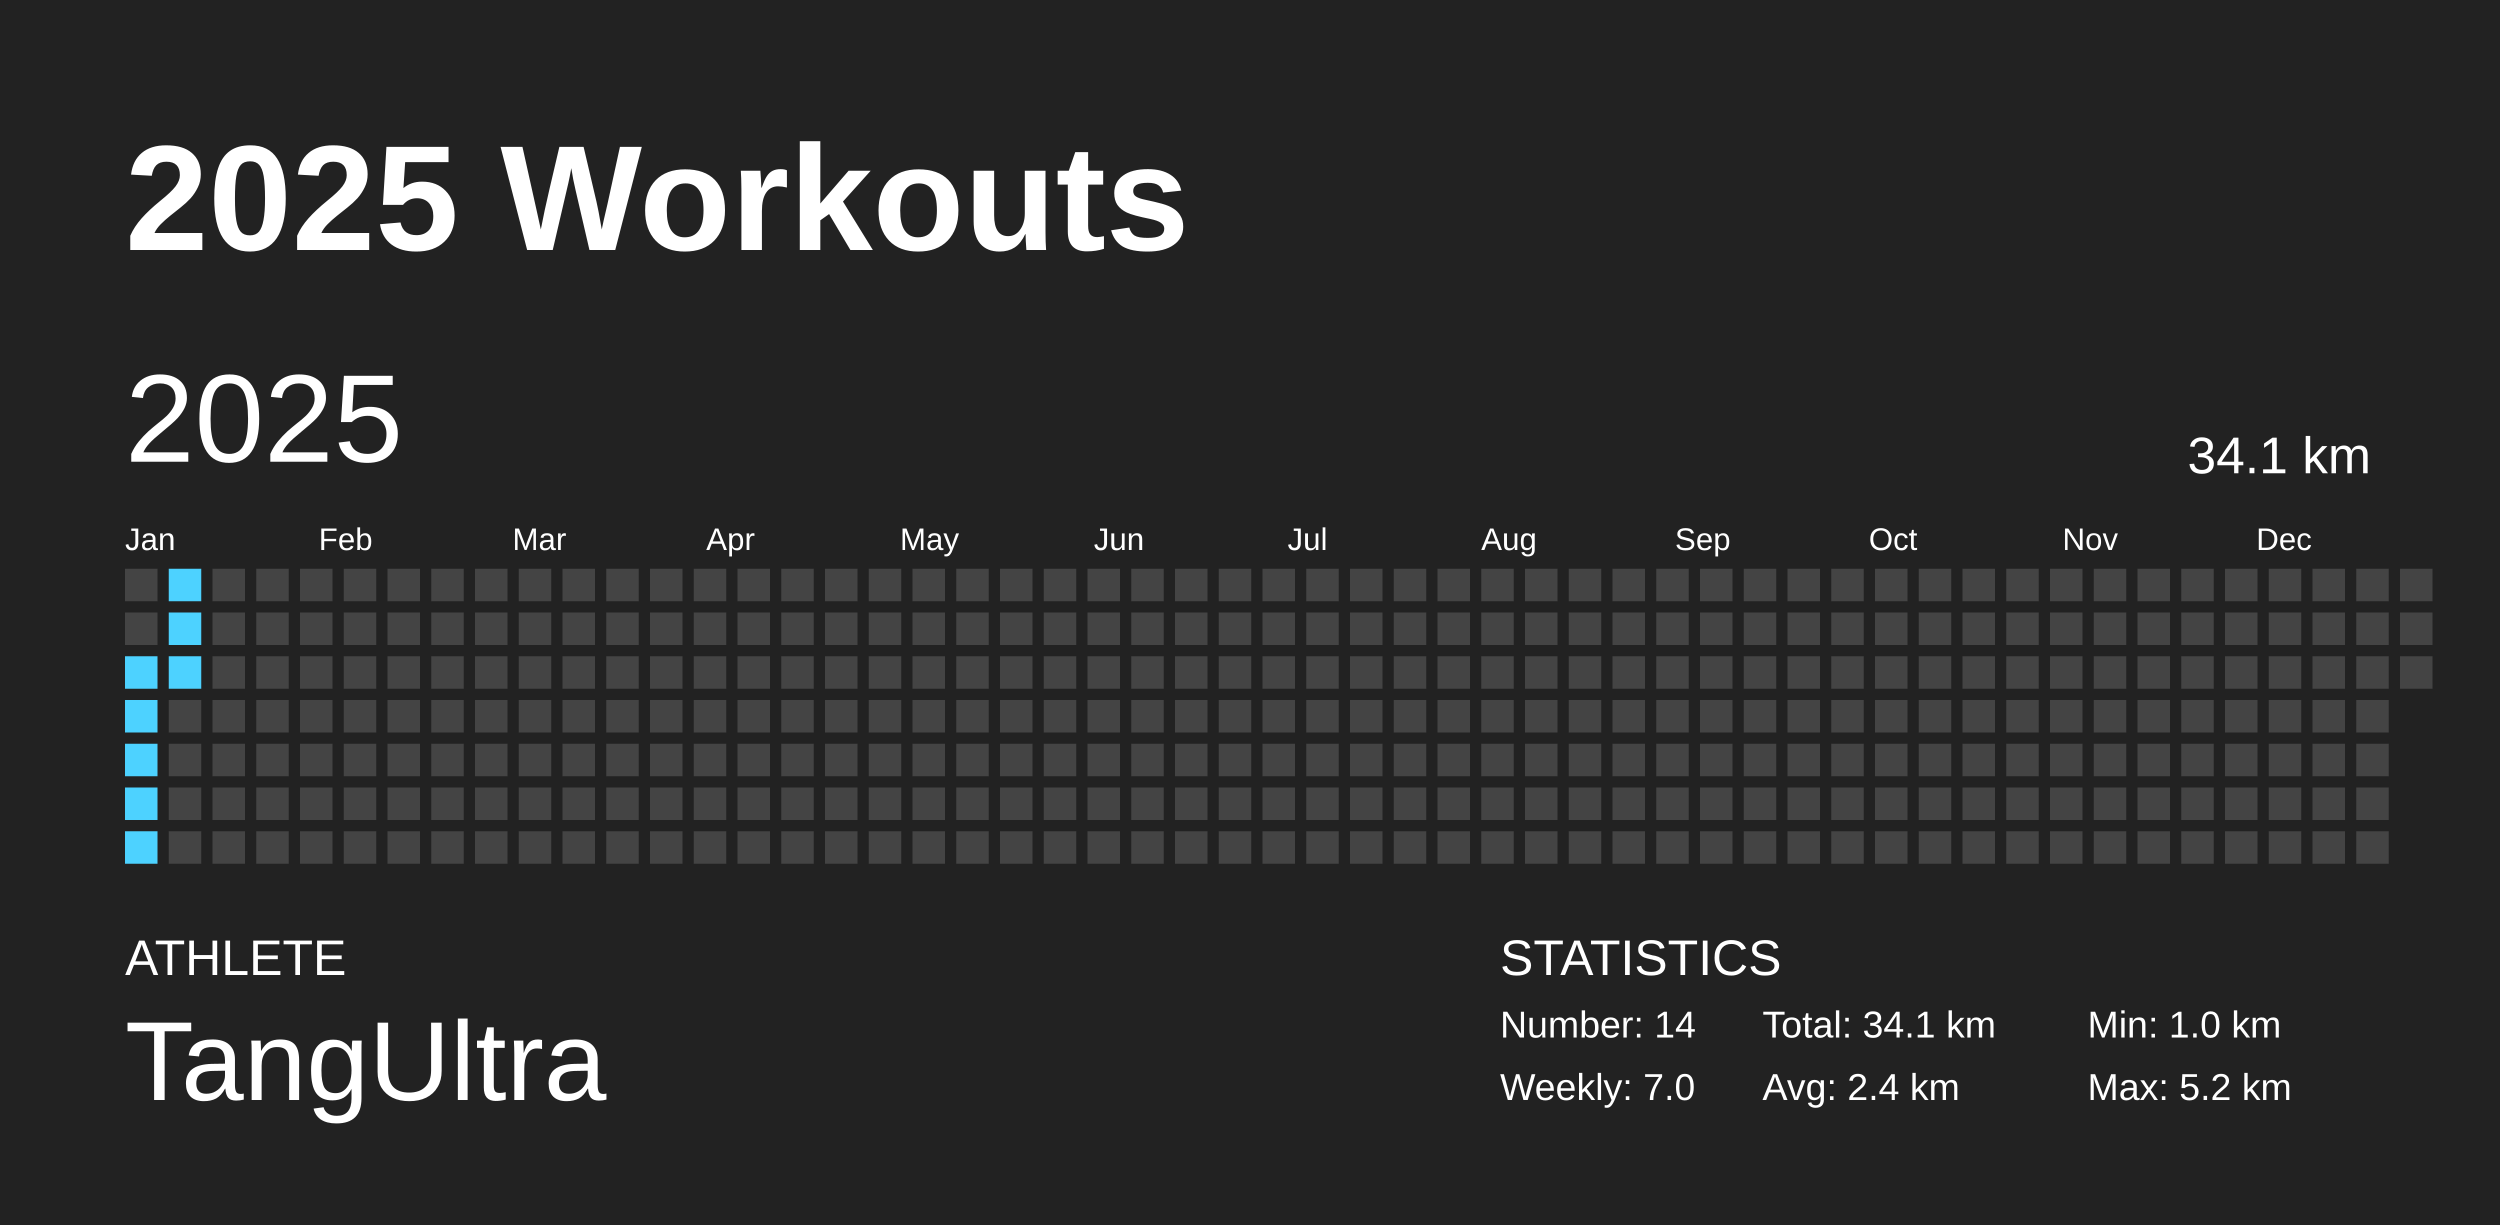
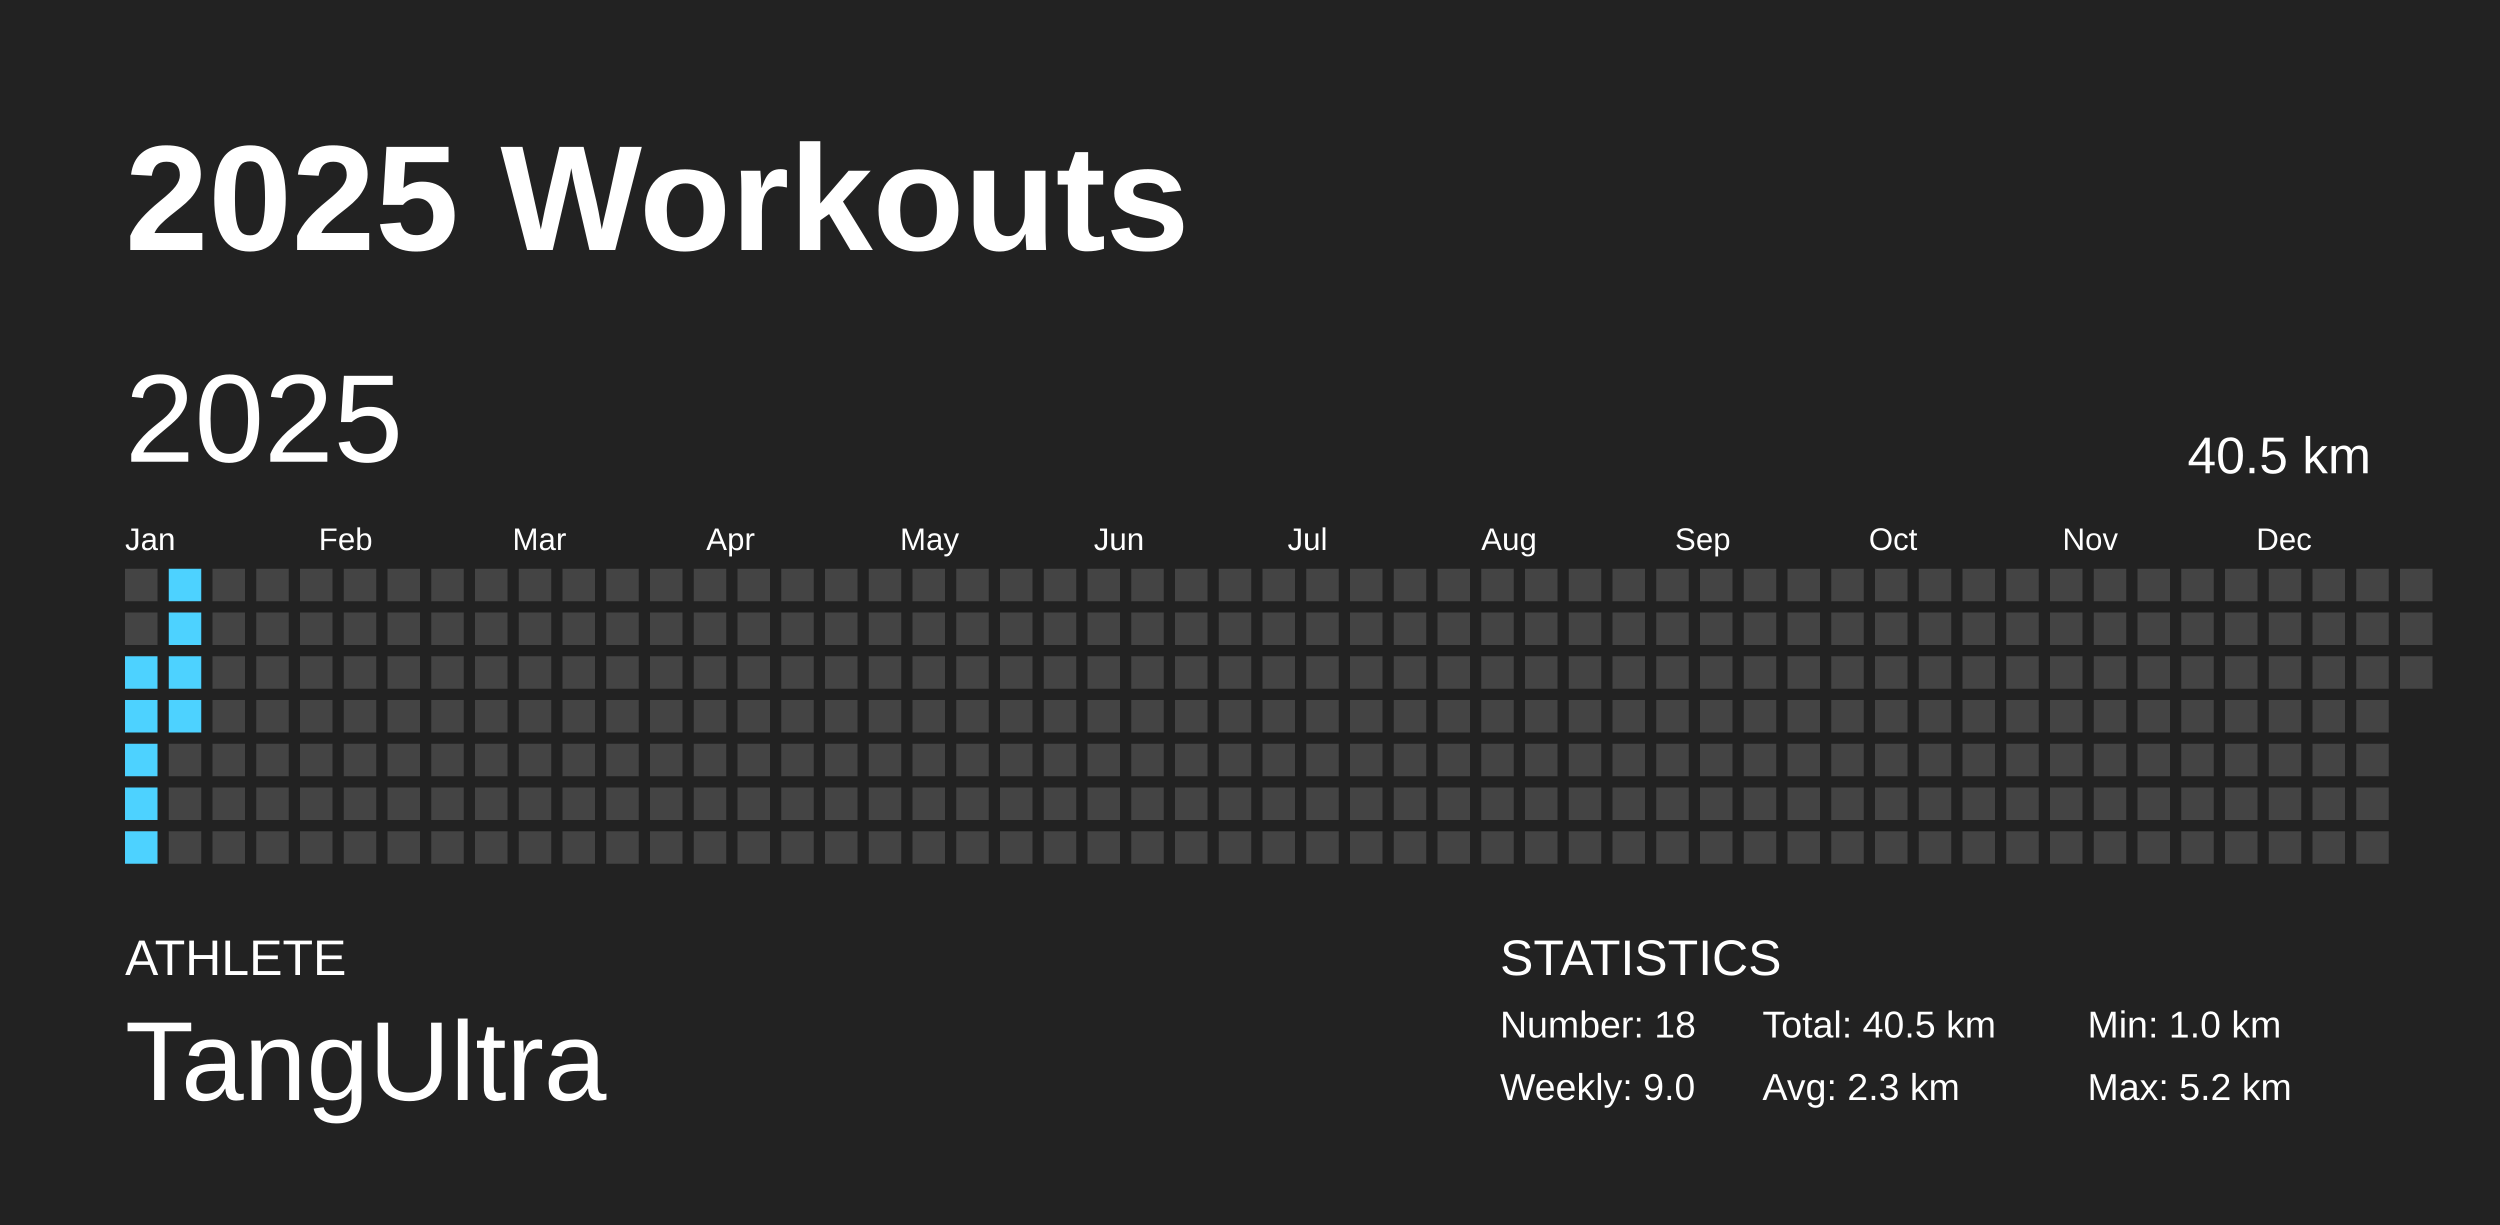
<svg xmlns="http://www.w3.org/2000/svg" baseProfile="full" height="98mm" version="1.1" viewBox="0,0,200,98" width="200mm">
  <defs />
  <rect fill="#222222" height="98" width="200" x="0" y="0" />
  <text fill="#FFFFFF" style="font-size:12px; font-family:Arial; font-weight:bold;" x="10" y="20">2025 Workouts</text>
  <text fill="#FFFFFF" style="font-size:4px; font-family:Arial" x="10" y="78">ATHLETE</text>
  <text fill="#FFFFFF" style="font-size:9px; font-family:Arial" x="10" y="88">TangUltra</text>
  <text fill="#FFFFFF" style="font-size:4px; font-family:Arial" x="120" y="78">STATISTICS</text>
-   <text fill="#FFFFFF" style="font-size:3px; font-family:Arial" x="120" y="83">Number: 14</text>
-   <text fill="#FFFFFF" style="font-size:3px; font-family:Arial" x="120" y="88">Weekly: 7.0</text>
-   <text fill="#FFFFFF" style="font-size:3px; font-family:Arial" x="141" y="83">Total: 34.1 km</text>
-   <text fill="#FFFFFF" style="font-size:3px; font-family:Arial" x="141" y="88">Avg: 2.4 km</text>
+   <text fill="#FFFFFF" style="font-size:3px; font-family:Arial" x="120" y="83">Number: 18</text>
+   <text fill="#FFFFFF" style="font-size:3px; font-family:Arial" x="120" y="88">Weekly: 9.0</text>
+   <text fill="#FFFFFF" style="font-size:3px; font-family:Arial" x="141" y="83">Total: 40.5 km</text>
+   <text fill="#FFFFFF" style="font-size:3px; font-family:Arial" x="141" y="88">Avg: 2.3 km</text>
  <text fill="#FFFFFF" style="font-size:3px; font-family:Arial" x="167" y="83">Min: 1.0 km</text>
  <text fill="#FFFFFF" style="font-size:3px; font-family:Arial" x="167" y="88">Max: 5.2 km</text>
  <text dominant-baseline="hanging" fill="#FFFFFF" style="font-size:10.0px; font-family:Arial;" x="10" y="30">2025</text>
-   <text dominant-baseline="hanging" fill="#FFFFFF" style="font-size:4.125px; font-family:Arial;" x="175" y="35">34.1 km</text>
+   <text dominant-baseline="hanging" fill="#FFFFFF" style="font-size:4.125px; font-family:Arial;" x="175" y="35">40.5 km</text>
  <text fill="#FFFFFF" style="font-size:2.5px; font-family:Arial" x="10.0" y="44">Jan</text>
  <text fill="#FFFFFF" style="font-size:2.5px; font-family:Arial" x="25.5" y="44">Feb</text>
  <text fill="#FFFFFF" style="font-size:2.5px; font-family:Arial" x="41.0" y="44">Mar</text>
  <text fill="#FFFFFF" style="font-size:2.5px; font-family:Arial" x="56.5" y="44">Apr</text>
  <text fill="#FFFFFF" style="font-size:2.5px; font-family:Arial" x="72.0" y="44">May</text>
  <text fill="#FFFFFF" style="font-size:2.5px; font-family:Arial" x="87.5" y="44">Jun</text>
  <text fill="#FFFFFF" style="font-size:2.5px; font-family:Arial" x="103.0" y="44">Jul</text>
  <text fill="#FFFFFF" style="font-size:2.5px; font-family:Arial" x="118.5" y="44">Aug</text>
  <text fill="#FFFFFF" style="font-size:2.5px; font-family:Arial" x="134.0" y="44">Sep</text>
  <text fill="#FFFFFF" style="font-size:2.5px; font-family:Arial" x="149.5" y="44">Oct</text>
  <text fill="#FFFFFF" style="font-size:2.5px; font-family:Arial" x="165.0" y="44">Nov</text>
  <text fill="#FFFFFF" style="font-size:2.5px; font-family:Arial" x="180.5" y="44">Dec</text>
  <rect fill="#444444" height="2.6" width="2.6" x="10.0" y="45.5" />
  <rect fill="#444444" height="2.6" width="2.6" x="10.0" y="49.0" />
  <rect fill="#4dd2ff" height="2.6" width="2.6" x="10.0" y="52.5" />
  <rect fill="#4dd2ff" height="2.6" width="2.6" x="10.0" y="56.0" />
  <rect fill="#4dd2ff" height="2.6" width="2.6" x="10.0" y="59.5" />
  <rect fill="#4dd2ff" height="2.6" width="2.6" x="10.0" y="63.0" />
  <rect fill="#4dd2ff" height="2.6" width="2.6" x="10.0" y="66.5" />
  <rect fill="#4dd2ff" height="2.6" width="2.6" x="13.5" y="45.5" />
  <rect fill="#4dd2ff" height="2.6" width="2.6" x="13.5" y="49.0" />
  <rect fill="#4dd2ff" height="2.6" width="2.6" x="13.5" y="52.5" />
-   <rect fill="#444444" height="2.6" width="2.6" x="13.5" y="56.0" />
+   <rect fill="#4dd2ff" height="2.6" width="2.6" x="13.5" y="56.0" />
  <rect fill="#444444" height="2.6" width="2.6" x="13.5" y="59.5" />
  <rect fill="#444444" height="2.6" width="2.6" x="13.5" y="63.0" />
  <rect fill="#444444" height="2.6" width="2.6" x="13.5" y="66.5" />
  <rect fill="#444444" height="2.6" width="2.6" x="17.0" y="45.5" />
  <rect fill="#444444" height="2.6" width="2.6" x="17.0" y="49.0" />
  <rect fill="#444444" height="2.6" width="2.6" x="17.0" y="52.5" />
  <rect fill="#444444" height="2.6" width="2.6" x="17.0" y="56.0" />
  <rect fill="#444444" height="2.6" width="2.6" x="17.0" y="59.5" />
  <rect fill="#444444" height="2.6" width="2.6" x="17.0" y="63.0" />
  <rect fill="#444444" height="2.6" width="2.6" x="17.0" y="66.5" />
  <rect fill="#444444" height="2.6" width="2.6" x="20.5" y="45.5" />
  <rect fill="#444444" height="2.6" width="2.6" x="20.5" y="49.0" />
  <rect fill="#444444" height="2.6" width="2.6" x="20.5" y="52.5" />
  <rect fill="#444444" height="2.6" width="2.6" x="20.5" y="56.0" />
  <rect fill="#444444" height="2.6" width="2.6" x="20.5" y="59.5" />
  <rect fill="#444444" height="2.6" width="2.6" x="20.5" y="63.0" />
  <rect fill="#444444" height="2.6" width="2.6" x="20.5" y="66.5" />
  <rect fill="#444444" height="2.6" width="2.6" x="24.0" y="45.5" />
  <rect fill="#444444" height="2.6" width="2.6" x="24.0" y="49.0" />
  <rect fill="#444444" height="2.6" width="2.6" x="24.0" y="52.5" />
  <rect fill="#444444" height="2.6" width="2.6" x="24.0" y="56.0" />
  <rect fill="#444444" height="2.6" width="2.6" x="24.0" y="59.5" />
  <rect fill="#444444" height="2.6" width="2.6" x="24.0" y="63.0" />
  <rect fill="#444444" height="2.6" width="2.6" x="24.0" y="66.5" />
  <rect fill="#444444" height="2.6" width="2.6" x="27.5" y="45.5" />
  <rect fill="#444444" height="2.6" width="2.6" x="27.5" y="49.0" />
  <rect fill="#444444" height="2.6" width="2.6" x="27.5" y="52.5" />
  <rect fill="#444444" height="2.6" width="2.6" x="27.5" y="56.0" />
  <rect fill="#444444" height="2.6" width="2.6" x="27.5" y="59.5" />
  <rect fill="#444444" height="2.6" width="2.6" x="27.5" y="63.0" />
  <rect fill="#444444" height="2.6" width="2.6" x="27.5" y="66.5" />
  <rect fill="#444444" height="2.6" width="2.6" x="31.0" y="45.5" />
  <rect fill="#444444" height="2.6" width="2.6" x="31.0" y="49.0" />
  <rect fill="#444444" height="2.6" width="2.6" x="31.0" y="52.5" />
  <rect fill="#444444" height="2.6" width="2.6" x="31.0" y="56.0" />
  <rect fill="#444444" height="2.6" width="2.6" x="31.0" y="59.5" />
  <rect fill="#444444" height="2.6" width="2.6" x="31.0" y="63.0" />
  <rect fill="#444444" height="2.6" width="2.6" x="31.0" y="66.5" />
  <rect fill="#444444" height="2.6" width="2.6" x="34.5" y="45.5" />
  <rect fill="#444444" height="2.6" width="2.6" x="34.5" y="49.0" />
  <rect fill="#444444" height="2.6" width="2.6" x="34.5" y="52.5" />
  <rect fill="#444444" height="2.6" width="2.6" x="34.5" y="56.0" />
  <rect fill="#444444" height="2.6" width="2.6" x="34.5" y="59.5" />
  <rect fill="#444444" height="2.6" width="2.6" x="34.5" y="63.0" />
  <rect fill="#444444" height="2.6" width="2.6" x="34.5" y="66.5" />
  <rect fill="#444444" height="2.6" width="2.6" x="38.0" y="45.5" />
  <rect fill="#444444" height="2.6" width="2.6" x="38.0" y="49.0" />
  <rect fill="#444444" height="2.6" width="2.6" x="38.0" y="52.5" />
  <rect fill="#444444" height="2.6" width="2.6" x="38.0" y="56.0" />
  <rect fill="#444444" height="2.6" width="2.6" x="38.0" y="59.5" />
  <rect fill="#444444" height="2.6" width="2.6" x="38.0" y="63.0" />
  <rect fill="#444444" height="2.6" width="2.6" x="38.0" y="66.5" />
  <rect fill="#444444" height="2.6" width="2.6" x="41.5" y="45.5" />
  <rect fill="#444444" height="2.6" width="2.6" x="41.5" y="49.0" />
  <rect fill="#444444" height="2.6" width="2.6" x="41.5" y="52.5" />
  <rect fill="#444444" height="2.6" width="2.6" x="41.5" y="56.0" />
  <rect fill="#444444" height="2.6" width="2.6" x="41.5" y="59.5" />
  <rect fill="#444444" height="2.6" width="2.6" x="41.5" y="63.0" />
  <rect fill="#444444" height="2.6" width="2.6" x="41.5" y="66.5" />
  <rect fill="#444444" height="2.6" width="2.6" x="45.0" y="45.5" />
  <rect fill="#444444" height="2.6" width="2.6" x="45.0" y="49.0" />
  <rect fill="#444444" height="2.6" width="2.6" x="45.0" y="52.5" />
  <rect fill="#444444" height="2.6" width="2.6" x="45.0" y="56.0" />
  <rect fill="#444444" height="2.6" width="2.6" x="45.0" y="59.5" />
  <rect fill="#444444" height="2.6" width="2.6" x="45.0" y="63.0" />
  <rect fill="#444444" height="2.6" width="2.6" x="45.0" y="66.5" />
  <rect fill="#444444" height="2.6" width="2.6" x="48.5" y="45.5" />
  <rect fill="#444444" height="2.6" width="2.6" x="48.5" y="49.0" />
  <rect fill="#444444" height="2.6" width="2.6" x="48.5" y="52.5" />
  <rect fill="#444444" height="2.6" width="2.6" x="48.5" y="56.0" />
  <rect fill="#444444" height="2.6" width="2.6" x="48.5" y="59.5" />
  <rect fill="#444444" height="2.6" width="2.6" x="48.5" y="63.0" />
  <rect fill="#444444" height="2.6" width="2.6" x="48.5" y="66.5" />
  <rect fill="#444444" height="2.6" width="2.6" x="52.0" y="45.5" />
  <rect fill="#444444" height="2.6" width="2.6" x="52.0" y="49.0" />
  <rect fill="#444444" height="2.6" width="2.6" x="52.0" y="52.5" />
  <rect fill="#444444" height="2.6" width="2.6" x="52.0" y="56.0" />
  <rect fill="#444444" height="2.6" width="2.6" x="52.0" y="59.5" />
  <rect fill="#444444" height="2.6" width="2.6" x="52.0" y="63.0" />
  <rect fill="#444444" height="2.6" width="2.6" x="52.0" y="66.5" />
  <rect fill="#444444" height="2.6" width="2.6" x="55.5" y="45.5" />
  <rect fill="#444444" height="2.6" width="2.6" x="55.5" y="49.0" />
  <rect fill="#444444" height="2.6" width="2.6" x="55.5" y="52.5" />
  <rect fill="#444444" height="2.6" width="2.6" x="55.5" y="56.0" />
  <rect fill="#444444" height="2.6" width="2.6" x="55.5" y="59.5" />
  <rect fill="#444444" height="2.6" width="2.6" x="55.5" y="63.0" />
  <rect fill="#444444" height="2.6" width="2.6" x="55.5" y="66.5" />
  <rect fill="#444444" height="2.6" width="2.6" x="59.0" y="45.5" />
  <rect fill="#444444" height="2.6" width="2.6" x="59.0" y="49.0" />
  <rect fill="#444444" height="2.6" width="2.6" x="59.0" y="52.5" />
  <rect fill="#444444" height="2.6" width="2.6" x="59.0" y="56.0" />
  <rect fill="#444444" height="2.6" width="2.6" x="59.0" y="59.5" />
  <rect fill="#444444" height="2.6" width="2.6" x="59.0" y="63.0" />
  <rect fill="#444444" height="2.6" width="2.6" x="59.0" y="66.5" />
  <rect fill="#444444" height="2.6" width="2.6" x="62.5" y="45.5" />
  <rect fill="#444444" height="2.6" width="2.6" x="62.5" y="49.0" />
  <rect fill="#444444" height="2.6" width="2.6" x="62.5" y="52.5" />
  <rect fill="#444444" height="2.6" width="2.6" x="62.5" y="56.0" />
  <rect fill="#444444" height="2.6" width="2.6" x="62.5" y="59.5" />
  <rect fill="#444444" height="2.6" width="2.6" x="62.5" y="63.0" />
  <rect fill="#444444" height="2.6" width="2.6" x="62.5" y="66.5" />
  <rect fill="#444444" height="2.6" width="2.6" x="66.0" y="45.5" />
  <rect fill="#444444" height="2.6" width="2.6" x="66.0" y="49.0" />
  <rect fill="#444444" height="2.6" width="2.6" x="66.0" y="52.5" />
  <rect fill="#444444" height="2.6" width="2.6" x="66.0" y="56.0" />
  <rect fill="#444444" height="2.6" width="2.6" x="66.0" y="59.5" />
  <rect fill="#444444" height="2.6" width="2.6" x="66.0" y="63.0" />
  <rect fill="#444444" height="2.6" width="2.6" x="66.0" y="66.5" />
  <rect fill="#444444" height="2.6" width="2.6" x="69.5" y="45.5" />
  <rect fill="#444444" height="2.6" width="2.6" x="69.5" y="49.0" />
  <rect fill="#444444" height="2.6" width="2.6" x="69.5" y="52.5" />
  <rect fill="#444444" height="2.6" width="2.6" x="69.5" y="56.0" />
  <rect fill="#444444" height="2.6" width="2.6" x="69.5" y="59.5" />
  <rect fill="#444444" height="2.6" width="2.6" x="69.5" y="63.0" />
  <rect fill="#444444" height="2.6" width="2.6" x="69.5" y="66.5" />
  <rect fill="#444444" height="2.6" width="2.6" x="73.0" y="45.5" />
  <rect fill="#444444" height="2.6" width="2.6" x="73.0" y="49.0" />
  <rect fill="#444444" height="2.6" width="2.6" x="73.0" y="52.5" />
  <rect fill="#444444" height="2.6" width="2.6" x="73.0" y="56.0" />
  <rect fill="#444444" height="2.6" width="2.6" x="73.0" y="59.5" />
  <rect fill="#444444" height="2.6" width="2.6" x="73.0" y="63.0" />
  <rect fill="#444444" height="2.6" width="2.6" x="73.0" y="66.5" />
  <rect fill="#444444" height="2.6" width="2.6" x="76.5" y="45.5" />
  <rect fill="#444444" height="2.6" width="2.6" x="76.5" y="49.0" />
  <rect fill="#444444" height="2.6" width="2.6" x="76.5" y="52.5" />
  <rect fill="#444444" height="2.6" width="2.6" x="76.5" y="56.0" />
  <rect fill="#444444" height="2.6" width="2.6" x="76.5" y="59.5" />
  <rect fill="#444444" height="2.6" width="2.6" x="76.5" y="63.0" />
  <rect fill="#444444" height="2.6" width="2.6" x="76.5" y="66.5" />
  <rect fill="#444444" height="2.6" width="2.6" x="80.0" y="45.5" />
  <rect fill="#444444" height="2.6" width="2.6" x="80.0" y="49.0" />
  <rect fill="#444444" height="2.6" width="2.6" x="80.0" y="52.5" />
  <rect fill="#444444" height="2.6" width="2.6" x="80.0" y="56.0" />
  <rect fill="#444444" height="2.6" width="2.6" x="80.0" y="59.5" />
  <rect fill="#444444" height="2.6" width="2.6" x="80.0" y="63.0" />
  <rect fill="#444444" height="2.6" width="2.6" x="80.0" y="66.5" />
  <rect fill="#444444" height="2.6" width="2.6" x="83.5" y="45.5" />
  <rect fill="#444444" height="2.6" width="2.6" x="83.5" y="49.0" />
  <rect fill="#444444" height="2.6" width="2.6" x="83.5" y="52.5" />
  <rect fill="#444444" height="2.6" width="2.6" x="83.5" y="56.0" />
  <rect fill="#444444" height="2.6" width="2.6" x="83.5" y="59.5" />
  <rect fill="#444444" height="2.6" width="2.6" x="83.5" y="63.0" />
  <rect fill="#444444" height="2.6" width="2.6" x="83.5" y="66.5" />
  <rect fill="#444444" height="2.6" width="2.6" x="87.0" y="45.5" />
  <rect fill="#444444" height="2.6" width="2.6" x="87.0" y="49.0" />
  <rect fill="#444444" height="2.6" width="2.6" x="87.0" y="52.5" />
  <rect fill="#444444" height="2.6" width="2.6" x="87.0" y="56.0" />
  <rect fill="#444444" height="2.6" width="2.6" x="87.0" y="59.5" />
  <rect fill="#444444" height="2.6" width="2.6" x="87.0" y="63.0" />
  <rect fill="#444444" height="2.6" width="2.6" x="87.0" y="66.5" />
  <rect fill="#444444" height="2.6" width="2.6" x="90.5" y="45.5" />
  <rect fill="#444444" height="2.6" width="2.6" x="90.5" y="49.0" />
  <rect fill="#444444" height="2.6" width="2.6" x="90.5" y="52.5" />
  <rect fill="#444444" height="2.6" width="2.6" x="90.5" y="56.0" />
  <rect fill="#444444" height="2.6" width="2.6" x="90.5" y="59.5" />
  <rect fill="#444444" height="2.6" width="2.6" x="90.5" y="63.0" />
  <rect fill="#444444" height="2.6" width="2.6" x="90.5" y="66.5" />
  <rect fill="#444444" height="2.6" width="2.6" x="94.0" y="45.5" />
  <rect fill="#444444" height="2.6" width="2.6" x="94.0" y="49.0" />
  <rect fill="#444444" height="2.6" width="2.6" x="94.0" y="52.5" />
  <rect fill="#444444" height="2.6" width="2.6" x="94.0" y="56.0" />
  <rect fill="#444444" height="2.6" width="2.6" x="94.0" y="59.5" />
  <rect fill="#444444" height="2.6" width="2.6" x="94.0" y="63.0" />
  <rect fill="#444444" height="2.6" width="2.6" x="94.0" y="66.5" />
  <rect fill="#444444" height="2.6" width="2.6" x="97.5" y="45.5" />
  <rect fill="#444444" height="2.6" width="2.6" x="97.5" y="49.0" />
  <rect fill="#444444" height="2.6" width="2.6" x="97.5" y="52.5" />
  <rect fill="#444444" height="2.6" width="2.6" x="97.5" y="56.0" />
  <rect fill="#444444" height="2.6" width="2.6" x="97.5" y="59.5" />
  <rect fill="#444444" height="2.6" width="2.6" x="97.5" y="63.0" />
  <rect fill="#444444" height="2.6" width="2.6" x="97.5" y="66.5" />
  <rect fill="#444444" height="2.6" width="2.6" x="101.0" y="45.5" />
  <rect fill="#444444" height="2.6" width="2.6" x="101.0" y="49.0" />
  <rect fill="#444444" height="2.6" width="2.6" x="101.0" y="52.5" />
  <rect fill="#444444" height="2.6" width="2.6" x="101.0" y="56.0" />
  <rect fill="#444444" height="2.6" width="2.6" x="101.0" y="59.5" />
  <rect fill="#444444" height="2.6" width="2.6" x="101.0" y="63.0" />
  <rect fill="#444444" height="2.6" width="2.6" x="101.0" y="66.5" />
  <rect fill="#444444" height="2.6" width="2.6" x="104.5" y="45.5" />
  <rect fill="#444444" height="2.6" width="2.6" x="104.5" y="49.0" />
  <rect fill="#444444" height="2.6" width="2.6" x="104.5" y="52.5" />
  <rect fill="#444444" height="2.6" width="2.6" x="104.5" y="56.0" />
  <rect fill="#444444" height="2.6" width="2.6" x="104.5" y="59.5" />
  <rect fill="#444444" height="2.6" width="2.6" x="104.5" y="63.0" />
  <rect fill="#444444" height="2.6" width="2.6" x="104.5" y="66.5" />
  <rect fill="#444444" height="2.6" width="2.6" x="108.0" y="45.5" />
  <rect fill="#444444" height="2.6" width="2.6" x="108.0" y="49.0" />
  <rect fill="#444444" height="2.6" width="2.6" x="108.0" y="52.5" />
  <rect fill="#444444" height="2.6" width="2.6" x="108.0" y="56.0" />
  <rect fill="#444444" height="2.6" width="2.6" x="108.0" y="59.5" />
  <rect fill="#444444" height="2.6" width="2.6" x="108.0" y="63.0" />
  <rect fill="#444444" height="2.6" width="2.6" x="108.0" y="66.5" />
  <rect fill="#444444" height="2.6" width="2.6" x="111.5" y="45.5" />
  <rect fill="#444444" height="2.6" width="2.6" x="111.5" y="49.0" />
  <rect fill="#444444" height="2.6" width="2.6" x="111.5" y="52.5" />
  <rect fill="#444444" height="2.6" width="2.6" x="111.5" y="56.0" />
  <rect fill="#444444" height="2.6" width="2.6" x="111.5" y="59.5" />
  <rect fill="#444444" height="2.6" width="2.6" x="111.5" y="63.0" />
  <rect fill="#444444" height="2.6" width="2.6" x="111.5" y="66.5" />
  <rect fill="#444444" height="2.6" width="2.6" x="115.0" y="45.5" />
  <rect fill="#444444" height="2.6" width="2.6" x="115.0" y="49.0" />
  <rect fill="#444444" height="2.6" width="2.6" x="115.0" y="52.5" />
  <rect fill="#444444" height="2.6" width="2.6" x="115.0" y="56.0" />
  <rect fill="#444444" height="2.6" width="2.6" x="115.0" y="59.5" />
  <rect fill="#444444" height="2.6" width="2.6" x="115.0" y="63.0" />
  <rect fill="#444444" height="2.6" width="2.6" x="115.0" y="66.5" />
  <rect fill="#444444" height="2.6" width="2.6" x="118.5" y="45.5" />
  <rect fill="#444444" height="2.6" width="2.6" x="118.5" y="49.0" />
  <rect fill="#444444" height="2.6" width="2.6" x="118.5" y="52.5" />
  <rect fill="#444444" height="2.6" width="2.6" x="118.5" y="56.0" />
  <rect fill="#444444" height="2.6" width="2.6" x="118.5" y="59.5" />
  <rect fill="#444444" height="2.6" width="2.6" x="118.5" y="63.0" />
  <rect fill="#444444" height="2.6" width="2.6" x="118.5" y="66.5" />
  <rect fill="#444444" height="2.6" width="2.6" x="122.0" y="45.5" />
  <rect fill="#444444" height="2.6" width="2.6" x="122.0" y="49.0" />
  <rect fill="#444444" height="2.6" width="2.6" x="122.0" y="52.5" />
  <rect fill="#444444" height="2.6" width="2.6" x="122.0" y="56.0" />
  <rect fill="#444444" height="2.6" width="2.6" x="122.0" y="59.5" />
  <rect fill="#444444" height="2.6" width="2.6" x="122.0" y="63.0" />
  <rect fill="#444444" height="2.6" width="2.6" x="122.0" y="66.5" />
  <rect fill="#444444" height="2.6" width="2.6" x="125.5" y="45.5" />
  <rect fill="#444444" height="2.6" width="2.6" x="125.5" y="49.0" />
  <rect fill="#444444" height="2.6" width="2.6" x="125.5" y="52.5" />
  <rect fill="#444444" height="2.6" width="2.6" x="125.5" y="56.0" />
  <rect fill="#444444" height="2.6" width="2.6" x="125.5" y="59.5" />
  <rect fill="#444444" height="2.6" width="2.6" x="125.5" y="63.0" />
  <rect fill="#444444" height="2.6" width="2.6" x="125.5" y="66.5" />
  <rect fill="#444444" height="2.6" width="2.6" x="129.0" y="45.5" />
  <rect fill="#444444" height="2.6" width="2.6" x="129.0" y="49.0" />
  <rect fill="#444444" height="2.6" width="2.6" x="129.0" y="52.5" />
  <rect fill="#444444" height="2.6" width="2.6" x="129.0" y="56.0" />
  <rect fill="#444444" height="2.6" width="2.6" x="129.0" y="59.5" />
  <rect fill="#444444" height="2.6" width="2.6" x="129.0" y="63.0" />
  <rect fill="#444444" height="2.6" width="2.6" x="129.0" y="66.5" />
  <rect fill="#444444" height="2.6" width="2.6" x="132.5" y="45.5" />
  <rect fill="#444444" height="2.6" width="2.6" x="132.5" y="49.0" />
  <rect fill="#444444" height="2.6" width="2.6" x="132.5" y="52.5" />
  <rect fill="#444444" height="2.6" width="2.6" x="132.5" y="56.0" />
  <rect fill="#444444" height="2.6" width="2.6" x="132.5" y="59.5" />
  <rect fill="#444444" height="2.6" width="2.6" x="132.5" y="63.0" />
  <rect fill="#444444" height="2.6" width="2.6" x="132.5" y="66.5" />
  <rect fill="#444444" height="2.6" width="2.6" x="136.0" y="45.5" />
  <rect fill="#444444" height="2.6" width="2.6" x="136.0" y="49.0" />
  <rect fill="#444444" height="2.6" width="2.6" x="136.0" y="52.5" />
  <rect fill="#444444" height="2.6" width="2.6" x="136.0" y="56.0" />
  <rect fill="#444444" height="2.6" width="2.6" x="136.0" y="59.5" />
  <rect fill="#444444" height="2.6" width="2.6" x="136.0" y="63.0" />
  <rect fill="#444444" height="2.6" width="2.6" x="136.0" y="66.5" />
  <rect fill="#444444" height="2.6" width="2.6" x="139.5" y="45.5" />
  <rect fill="#444444" height="2.6" width="2.6" x="139.5" y="49.0" />
  <rect fill="#444444" height="2.6" width="2.6" x="139.5" y="52.5" />
  <rect fill="#444444" height="2.6" width="2.6" x="139.5" y="56.0" />
  <rect fill="#444444" height="2.6" width="2.6" x="139.5" y="59.5" />
  <rect fill="#444444" height="2.6" width="2.6" x="139.5" y="63.0" />
  <rect fill="#444444" height="2.6" width="2.6" x="139.5" y="66.5" />
  <rect fill="#444444" height="2.6" width="2.6" x="143.0" y="45.5" />
  <rect fill="#444444" height="2.6" width="2.6" x="143.0" y="49.0" />
  <rect fill="#444444" height="2.6" width="2.6" x="143.0" y="52.5" />
  <rect fill="#444444" height="2.6" width="2.6" x="143.0" y="56.0" />
  <rect fill="#444444" height="2.6" width="2.6" x="143.0" y="59.5" />
  <rect fill="#444444" height="2.6" width="2.6" x="143.0" y="63.0" />
  <rect fill="#444444" height="2.6" width="2.6" x="143.0" y="66.5" />
  <rect fill="#444444" height="2.6" width="2.6" x="146.5" y="45.5" />
  <rect fill="#444444" height="2.6" width="2.6" x="146.5" y="49.0" />
  <rect fill="#444444" height="2.6" width="2.6" x="146.5" y="52.5" />
  <rect fill="#444444" height="2.6" width="2.6" x="146.5" y="56.0" />
  <rect fill="#444444" height="2.6" width="2.6" x="146.5" y="59.5" />
  <rect fill="#444444" height="2.6" width="2.6" x="146.5" y="63.0" />
  <rect fill="#444444" height="2.6" width="2.6" x="146.5" y="66.5" />
  <rect fill="#444444" height="2.6" width="2.6" x="150.0" y="45.5" />
  <rect fill="#444444" height="2.6" width="2.6" x="150.0" y="49.0" />
  <rect fill="#444444" height="2.6" width="2.6" x="150.0" y="52.5" />
  <rect fill="#444444" height="2.6" width="2.6" x="150.0" y="56.0" />
  <rect fill="#444444" height="2.6" width="2.6" x="150.0" y="59.5" />
  <rect fill="#444444" height="2.6" width="2.6" x="150.0" y="63.0" />
  <rect fill="#444444" height="2.6" width="2.6" x="150.0" y="66.5" />
  <rect fill="#444444" height="2.6" width="2.6" x="153.5" y="45.5" />
  <rect fill="#444444" height="2.6" width="2.6" x="153.5" y="49.0" />
  <rect fill="#444444" height="2.6" width="2.6" x="153.5" y="52.5" />
  <rect fill="#444444" height="2.6" width="2.6" x="153.5" y="56.0" />
  <rect fill="#444444" height="2.6" width="2.6" x="153.5" y="59.5" />
  <rect fill="#444444" height="2.6" width="2.6" x="153.5" y="63.0" />
  <rect fill="#444444" height="2.6" width="2.6" x="153.5" y="66.5" />
  <rect fill="#444444" height="2.6" width="2.6" x="157.0" y="45.5" />
  <rect fill="#444444" height="2.6" width="2.6" x="157.0" y="49.0" />
  <rect fill="#444444" height="2.6" width="2.6" x="157.0" y="52.5" />
  <rect fill="#444444" height="2.6" width="2.6" x="157.0" y="56.0" />
  <rect fill="#444444" height="2.6" width="2.6" x="157.0" y="59.5" />
  <rect fill="#444444" height="2.6" width="2.6" x="157.0" y="63.0" />
  <rect fill="#444444" height="2.6" width="2.6" x="157.0" y="66.5" />
  <rect fill="#444444" height="2.6" width="2.6" x="160.5" y="45.5" />
  <rect fill="#444444" height="2.6" width="2.6" x="160.5" y="49.0" />
  <rect fill="#444444" height="2.6" width="2.6" x="160.5" y="52.5" />
  <rect fill="#444444" height="2.6" width="2.6" x="160.5" y="56.0" />
  <rect fill="#444444" height="2.6" width="2.6" x="160.5" y="59.5" />
  <rect fill="#444444" height="2.6" width="2.6" x="160.5" y="63.0" />
  <rect fill="#444444" height="2.6" width="2.6" x="160.5" y="66.5" />
  <rect fill="#444444" height="2.6" width="2.6" x="164.0" y="45.5" />
  <rect fill="#444444" height="2.6" width="2.6" x="164.0" y="49.0" />
  <rect fill="#444444" height="2.6" width="2.6" x="164.0" y="52.5" />
  <rect fill="#444444" height="2.6" width="2.6" x="164.0" y="56.0" />
  <rect fill="#444444" height="2.6" width="2.6" x="164.0" y="59.5" />
  <rect fill="#444444" height="2.6" width="2.6" x="164.0" y="63.0" />
  <rect fill="#444444" height="2.6" width="2.6" x="164.0" y="66.5" />
  <rect fill="#444444" height="2.6" width="2.6" x="167.5" y="45.5" />
  <rect fill="#444444" height="2.6" width="2.6" x="167.5" y="49.0" />
  <rect fill="#444444" height="2.6" width="2.6" x="167.5" y="52.5" />
  <rect fill="#444444" height="2.6" width="2.6" x="167.5" y="56.0" />
  <rect fill="#444444" height="2.6" width="2.6" x="167.5" y="59.5" />
  <rect fill="#444444" height="2.6" width="2.6" x="167.5" y="63.0" />
  <rect fill="#444444" height="2.6" width="2.6" x="167.5" y="66.5" />
  <rect fill="#444444" height="2.6" width="2.6" x="171.0" y="45.5" />
  <rect fill="#444444" height="2.6" width="2.6" x="171.0" y="49.0" />
  <rect fill="#444444" height="2.6" width="2.6" x="171.0" y="52.5" />
  <rect fill="#444444" height="2.6" width="2.6" x="171.0" y="56.0" />
  <rect fill="#444444" height="2.6" width="2.6" x="171.0" y="59.5" />
  <rect fill="#444444" height="2.6" width="2.6" x="171.0" y="63.0" />
  <rect fill="#444444" height="2.6" width="2.6" x="171.0" y="66.5" />
  <rect fill="#444444" height="2.6" width="2.6" x="174.5" y="45.5" />
  <rect fill="#444444" height="2.6" width="2.6" x="174.5" y="49.0" />
  <rect fill="#444444" height="2.6" width="2.6" x="174.5" y="52.5" />
  <rect fill="#444444" height="2.6" width="2.6" x="174.5" y="56.0" />
  <rect fill="#444444" height="2.6" width="2.6" x="174.5" y="59.5" />
  <rect fill="#444444" height="2.6" width="2.6" x="174.5" y="63.0" />
  <rect fill="#444444" height="2.6" width="2.6" x="174.5" y="66.5" />
  <rect fill="#444444" height="2.6" width="2.6" x="178.0" y="45.5" />
  <rect fill="#444444" height="2.6" width="2.6" x="178.0" y="49.0" />
  <rect fill="#444444" height="2.6" width="2.6" x="178.0" y="52.5" />
  <rect fill="#444444" height="2.6" width="2.6" x="178.0" y="56.0" />
  <rect fill="#444444" height="2.6" width="2.6" x="178.0" y="59.5" />
  <rect fill="#444444" height="2.6" width="2.6" x="178.0" y="63.0" />
  <rect fill="#444444" height="2.6" width="2.6" x="178.0" y="66.5" />
  <rect fill="#444444" height="2.6" width="2.6" x="181.5" y="45.5" />
  <rect fill="#444444" height="2.6" width="2.6" x="181.5" y="49.0" />
  <rect fill="#444444" height="2.6" width="2.6" x="181.5" y="52.5" />
  <rect fill="#444444" height="2.6" width="2.6" x="181.5" y="56.0" />
  <rect fill="#444444" height="2.6" width="2.6" x="181.5" y="59.5" />
  <rect fill="#444444" height="2.6" width="2.6" x="181.5" y="63.0" />
  <rect fill="#444444" height="2.6" width="2.6" x="181.5" y="66.5" />
  <rect fill="#444444" height="2.6" width="2.6" x="185.0" y="45.5" />
  <rect fill="#444444" height="2.6" width="2.6" x="185.0" y="49.0" />
  <rect fill="#444444" height="2.6" width="2.6" x="185.0" y="52.5" />
  <rect fill="#444444" height="2.6" width="2.6" x="185.0" y="56.0" />
  <rect fill="#444444" height="2.6" width="2.6" x="185.0" y="59.5" />
  <rect fill="#444444" height="2.6" width="2.6" x="185.0" y="63.0" />
  <rect fill="#444444" height="2.6" width="2.6" x="185.0" y="66.5" />
  <rect fill="#444444" height="2.6" width="2.6" x="188.5" y="45.5" />
  <rect fill="#444444" height="2.6" width="2.6" x="188.5" y="49.0" />
  <rect fill="#444444" height="2.6" width="2.6" x="188.5" y="52.5" />
  <rect fill="#444444" height="2.6" width="2.6" x="188.5" y="56.0" />
  <rect fill="#444444" height="2.6" width="2.6" x="188.5" y="59.5" />
  <rect fill="#444444" height="2.6" width="2.6" x="188.5" y="63.0" />
  <rect fill="#444444" height="2.6" width="2.6" x="188.5" y="66.5" />
  <rect fill="#444444" height="2.6" width="2.6" x="192.0" y="45.5" />
  <rect fill="#444444" height="2.6" width="2.6" x="192.0" y="49.0" />
  <rect fill="#444444" height="2.6" width="2.6" x="192.0" y="52.5" />
</svg>
